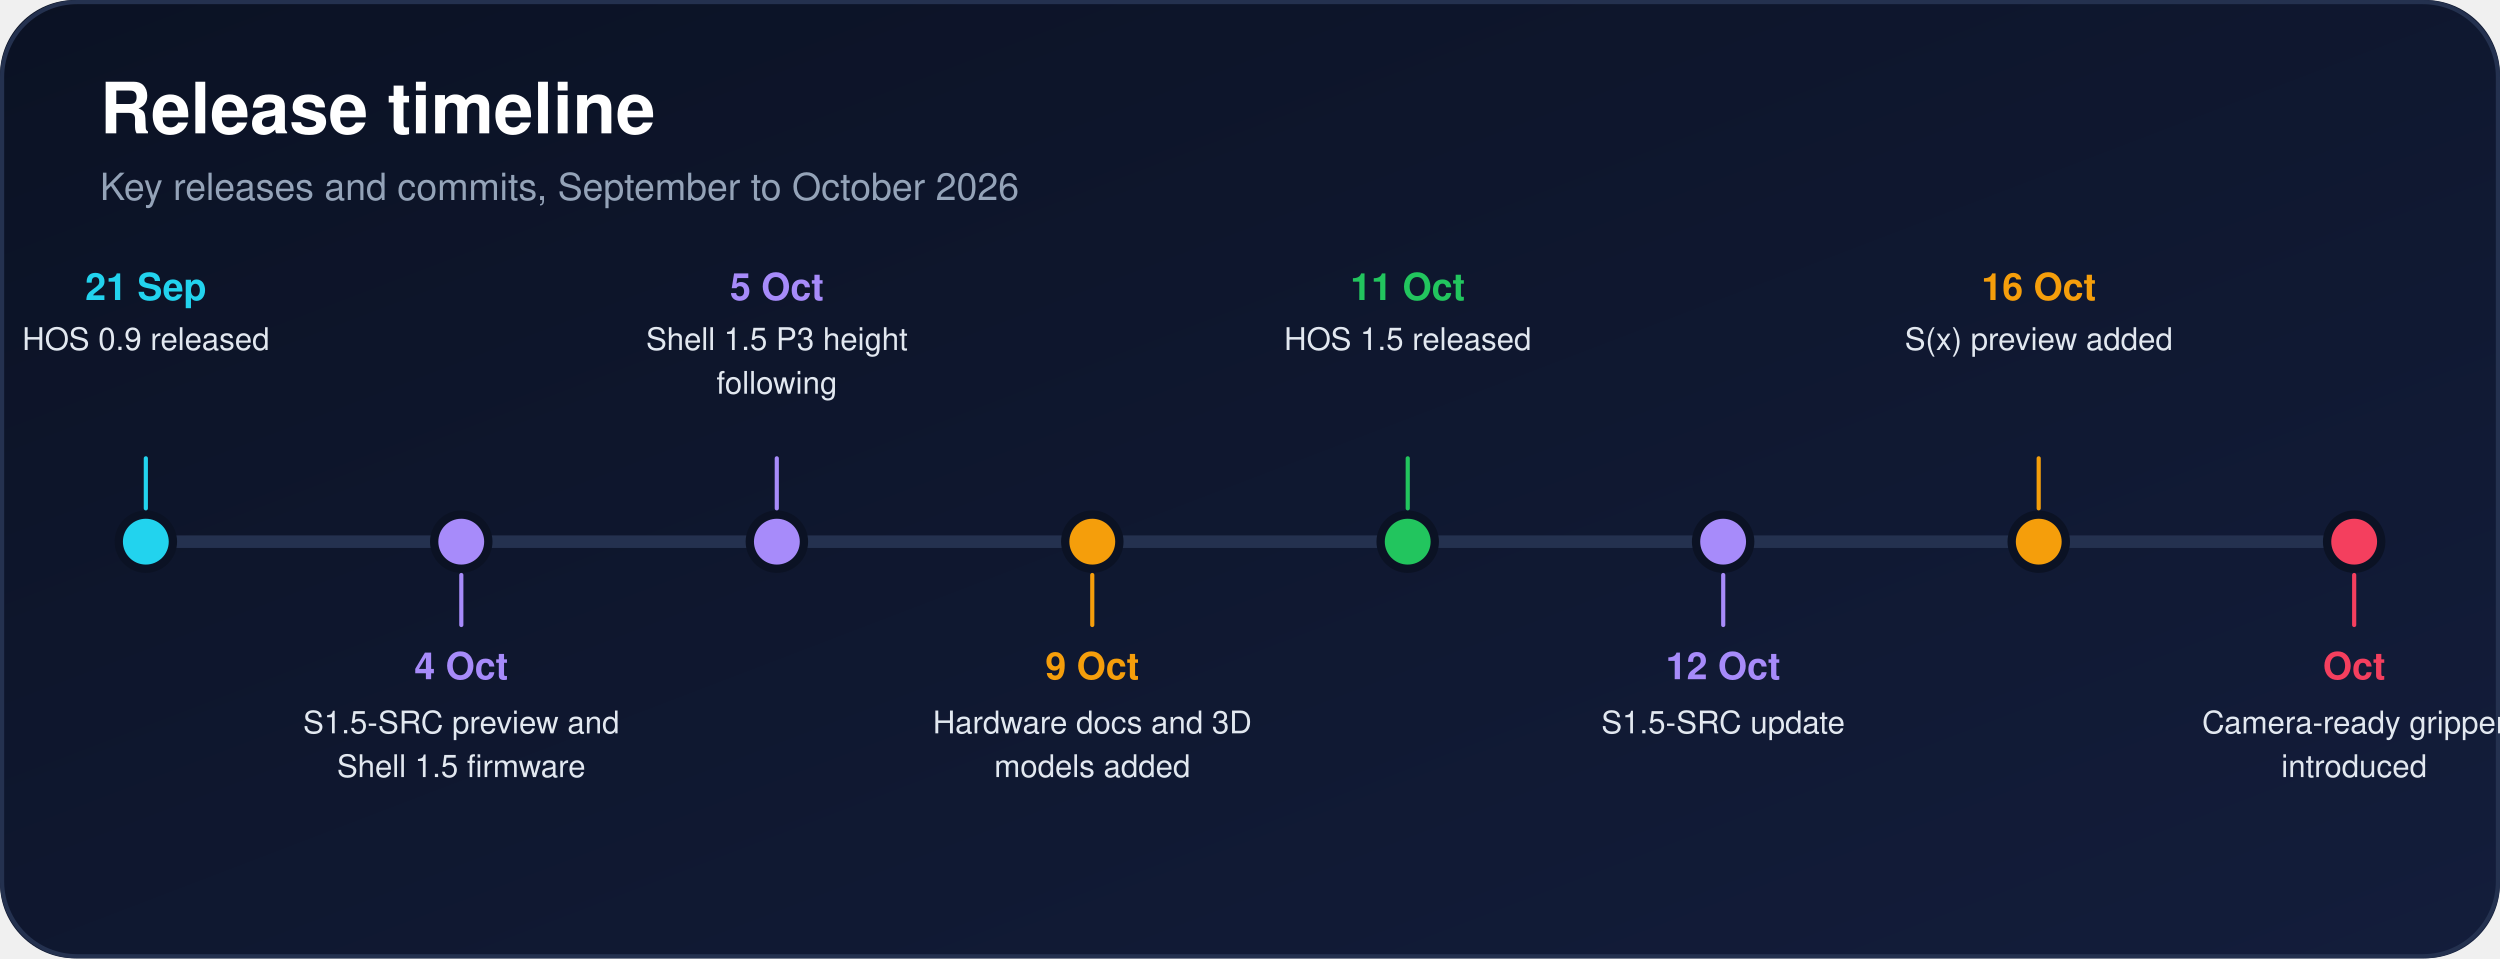
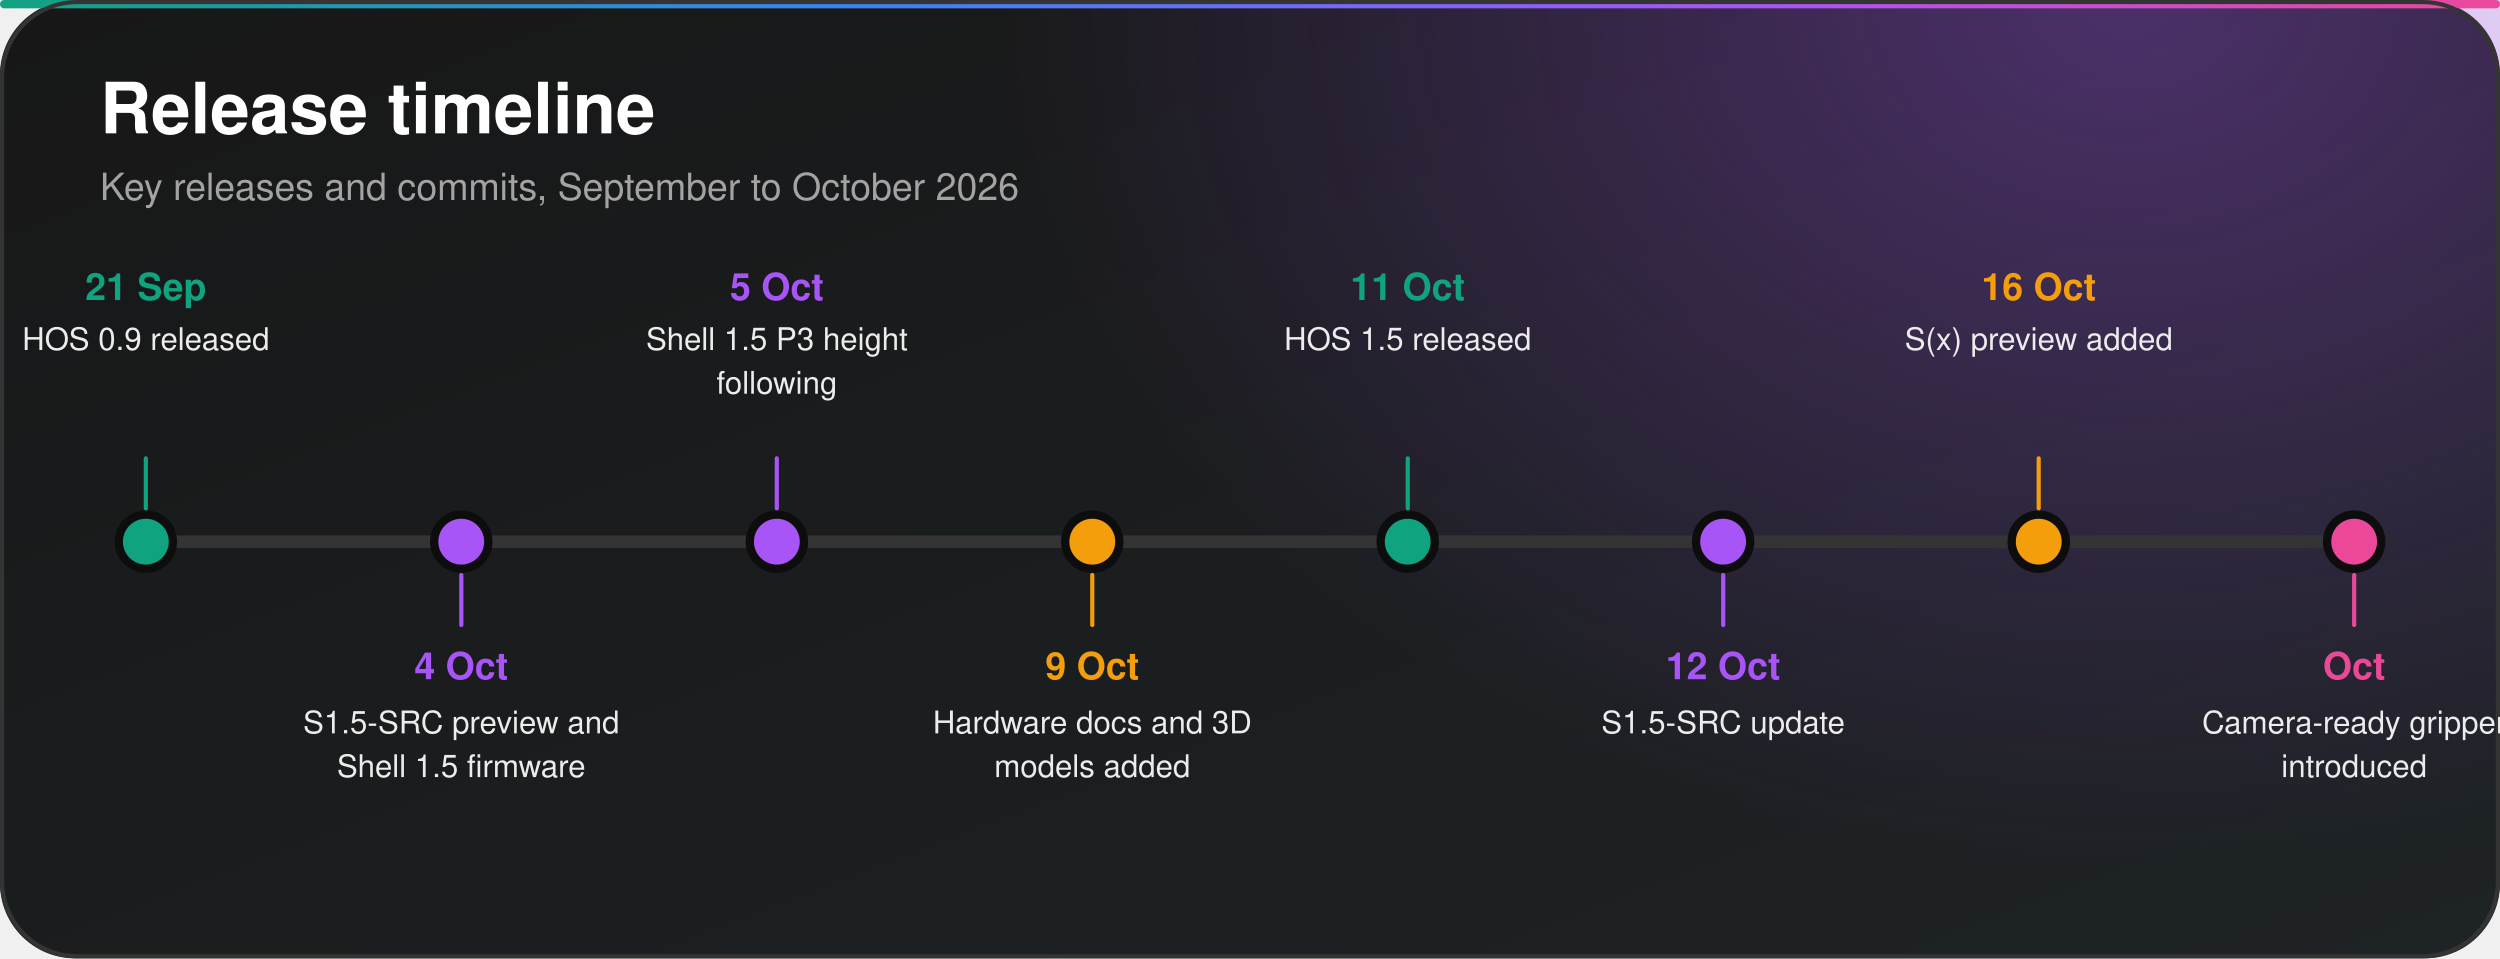
<svg xmlns="http://www.w3.org/2000/svg" width="1200" height="460" viewBox="0 0 1200 460">
  <defs>
    <linearGradient id="bg" x1="0" y1="0" x2="1" y2="1">
-       <stop offset="0" stop-color="#0b1224" />
-       <stop offset="1" stop-color="#131d3b" />
+       <stop offset="0" stop-color="#171717" />
+       <stop offset="1" stop-color="#1e2326" />
    </linearGradient>
+     <linearGradient id="aur" x1="0" y1="0" x2="1" y2="0">
+       <stop offset="0" stop-color="#10a37f" />
+       <stop offset="0.35" stop-color="#3b82f6" />
+       <stop offset="0.7" stop-color="#a855f7" />
+       <stop offset="1" stop-color="#ec4899" />
+     </linearGradient>
+     <radialGradient id="glow">
+       <stop offset="0" stop-color="#a855f7" stop-opacity="0.35" />
+       <stop offset="1" stop-color="#a855f7" stop-opacity="0" />
+     </radialGradient>
    <marker id="ar" viewBox="0 0 10 10" refX="9" refY="5" markerWidth="7" markerHeight="7" orient="auto-start-reverse">
      <path d="M0 0 L10 5 L0 10 z" fill="#22d3ee" />
    </marker>
  </defs>
  <rect width="1200" height="460" rx="36" fill="url(#bg)" />
-   <rect x="1" y="1" width="1198" height="458" rx="36" fill="none" stroke="#24314f" stroke-width="2" />
+   <ellipse cx="1020.0" cy="0" rx="540.0" ry="414.0" fill="url(#glow)" />
+   <rect x="0" y="0" width="1200" height="4" rx="2" fill="url(#aur)" />
+   <rect x="1" y="1" width="1198" height="458" rx="36" fill="none" stroke="#343434" stroke-width="2" />
  <text x="48.0" y="64.0" font-family="'Segoe UI', Helvetica, Arial, sans-serif" font-size="34" font-weight="800" fill="#ffffff" text-anchor="start">Release timeline</text>
-   <text x="48.0" y="96.0" font-family="'Segoe UI', Helvetica, Arial, sans-serif" font-size="18" font-weight="500" fill="#94a3b8" text-anchor="start">Key releases and commits, September to October 2026</text>
-   <line x1="70" y1="260" x2="1130" y2="260" stroke="#24314f" stroke-width="6" stroke-linecap="round" />
-   <circle cx="70.0" cy="260.0" r="13" fill="#22d3ee" stroke="#0b1224" stroke-width="4" />
-   <line x1="70.0" y1="244" x2="70.0" y2="220" stroke="#22d3ee" stroke-width="2" stroke-linecap="round" />
-   <text x="70.0" y="144.0" font-family="'Segoe UI', Helvetica, Arial, sans-serif" font-size="18" font-weight="800" fill="#22d3ee" text-anchor="middle">21 Sep</text>
-   <text x="70.0" y="168.0" font-family="'Segoe UI', Helvetica, Arial, sans-serif" font-size="15" font-weight="500" fill="#e2e8f0" text-anchor="middle">HOS 0.9 released</text>
-   <circle cx="221.4" cy="260.0" r="13" fill="#a78bfa" stroke="#0b1224" stroke-width="4" />
-   <line x1="221.429" y1="276" x2="221.429" y2="300" stroke="#a78bfa" stroke-width="2" stroke-linecap="round" />
-   <text x="221.4" y="326.0" font-family="'Segoe UI', Helvetica, Arial, sans-serif" font-size="18" font-weight="800" fill="#a78bfa" text-anchor="middle">4 Oct</text>
-   <text x="221.4" y="352.0" font-family="'Segoe UI', Helvetica, Arial, sans-serif" font-size="15" font-weight="500" fill="#e2e8f0" text-anchor="middle">S1.5-SRC preview and</text>
-   <text x="221.4" y="373.0" font-family="'Segoe UI', Helvetica, Arial, sans-serif" font-size="15" font-weight="500" fill="#e2e8f0" text-anchor="middle">Shell 1.5 firmware</text>
-   <circle cx="372.9" cy="260.0" r="13" fill="#a78bfa" stroke="#0b1224" stroke-width="4" />
-   <line x1="372.857" y1="244" x2="372.857" y2="220" stroke="#a78bfa" stroke-width="2" stroke-linecap="round" />
-   <text x="372.9" y="144.0" font-family="'Segoe UI', Helvetica, Arial, sans-serif" font-size="18" font-weight="800" fill="#a78bfa" text-anchor="middle">5 Oct</text>
-   <text x="372.9" y="168.0" font-family="'Segoe UI', Helvetica, Arial, sans-serif" font-size="15" font-weight="500" fill="#e2e8f0" text-anchor="middle">Shell 1.5 P3 height</text>
-   <text x="372.9" y="189.0" font-family="'Segoe UI', Helvetica, Arial, sans-serif" font-size="15" font-weight="500" fill="#e2e8f0" text-anchor="middle">following</text>
-   <circle cx="524.3" cy="260.0" r="13" fill="#f59e0b" stroke="#0b1224" stroke-width="4" />
+   <text x="48.0" y="96.0" font-family="'Segoe UI', Helvetica, Arial, sans-serif" font-size="18" font-weight="500" fill="#a3a3a3" text-anchor="start">Key releases and commits, September to October 2026</text>
+   <line x1="70" y1="260" x2="1130" y2="260" stroke="#343434" stroke-width="6" stroke-linecap="round" />
+   <circle cx="70.0" cy="260.0" r="13" fill="#10a37f" stroke="#0d0d0d" stroke-width="4" />
+   <line x1="70.0" y1="244" x2="70.0" y2="220" stroke="#10a37f" stroke-width="2" stroke-linecap="round" />
+   <text x="70.0" y="144.0" font-family="'Segoe UI', Helvetica, Arial, sans-serif" font-size="18" font-weight="800" fill="#10a37f" text-anchor="middle">21 Sep</text>
+   <text x="70.0" y="168.0" font-family="'Segoe UI', Helvetica, Arial, sans-serif" font-size="15" font-weight="500" fill="#ececec" text-anchor="middle">HOS 0.9 released</text>
+   <circle cx="221.4" cy="260.0" r="13" fill="#a855f7" stroke="#0d0d0d" stroke-width="4" />
+   <line x1="221.429" y1="276" x2="221.429" y2="300" stroke="#a855f7" stroke-width="2" stroke-linecap="round" />
+   <text x="221.4" y="326.0" font-family="'Segoe UI', Helvetica, Arial, sans-serif" font-size="18" font-weight="800" fill="#a855f7" text-anchor="middle">4 Oct</text>
+   <text x="221.4" y="352.0" font-family="'Segoe UI', Helvetica, Arial, sans-serif" font-size="15" font-weight="500" fill="#ececec" text-anchor="middle">S1.5-SRC preview and</text>
+   <text x="221.4" y="373.0" font-family="'Segoe UI', Helvetica, Arial, sans-serif" font-size="15" font-weight="500" fill="#ececec" text-anchor="middle">Shell 1.5 firmware</text>
+   <circle cx="372.9" cy="260.0" r="13" fill="#a855f7" stroke="#0d0d0d" stroke-width="4" />
+   <line x1="372.857" y1="244" x2="372.857" y2="220" stroke="#a855f7" stroke-width="2" stroke-linecap="round" />
+   <text x="372.9" y="144.0" font-family="'Segoe UI', Helvetica, Arial, sans-serif" font-size="18" font-weight="800" fill="#a855f7" text-anchor="middle">5 Oct</text>
+   <text x="372.9" y="168.0" font-family="'Segoe UI', Helvetica, Arial, sans-serif" font-size="15" font-weight="500" fill="#ececec" text-anchor="middle">Shell 1.5 P3 height</text>
+   <text x="372.9" y="189.0" font-family="'Segoe UI', Helvetica, Arial, sans-serif" font-size="15" font-weight="500" fill="#ececec" text-anchor="middle">following</text>
+   <circle cx="524.3" cy="260.0" r="13" fill="#f59e0b" stroke="#0d0d0d" stroke-width="4" />
  <line x1="524.286" y1="276" x2="524.286" y2="300" stroke="#f59e0b" stroke-width="2" stroke-linecap="round" />
  <text x="524.3" y="326.0" font-family="'Segoe UI', Helvetica, Arial, sans-serif" font-size="18" font-weight="800" fill="#f59e0b" text-anchor="middle">9 Oct</text>
-   <text x="524.3" y="352.0" font-family="'Segoe UI', Helvetica, Arial, sans-serif" font-size="15" font-weight="500" fill="#e2e8f0" text-anchor="middle">Hardware docs and 3D</text>
-   <text x="524.3" y="373.0" font-family="'Segoe UI', Helvetica, Arial, sans-serif" font-size="15" font-weight="500" fill="#e2e8f0" text-anchor="middle">models added</text>
-   <circle cx="675.7" cy="260.0" r="13" fill="#22c55e" stroke="#0b1224" stroke-width="4" />
-   <line x1="675.714" y1="244" x2="675.714" y2="220" stroke="#22c55e" stroke-width="2" stroke-linecap="round" />
-   <text x="675.7" y="144.0" font-family="'Segoe UI', Helvetica, Arial, sans-serif" font-size="18" font-weight="800" fill="#22c55e" text-anchor="middle">11 Oct</text>
-   <text x="675.7" y="168.0" font-family="'Segoe UI', Helvetica, Arial, sans-serif" font-size="15" font-weight="500" fill="#e2e8f0" text-anchor="middle">HOS 1.5 released</text>
-   <circle cx="827.1" cy="260.0" r="13" fill="#a78bfa" stroke="#0b1224" stroke-width="4" />
-   <line x1="827.143" y1="276" x2="827.143" y2="300" stroke="#a78bfa" stroke-width="2" stroke-linecap="round" />
-   <text x="827.1" y="326.0" font-family="'Segoe UI', Helvetica, Arial, sans-serif" font-size="18" font-weight="800" fill="#a78bfa" text-anchor="middle">12 Oct</text>
-   <text x="827.1" y="352.0" font-family="'Segoe UI', Helvetica, Arial, sans-serif" font-size="15" font-weight="500" fill="#e2e8f0" text-anchor="middle">S1.5-SRC update</text>
-   <circle cx="978.6" cy="260.0" r="13" fill="#f59e0b" stroke="#0b1224" stroke-width="4" />
+   <text x="524.3" y="352.0" font-family="'Segoe UI', Helvetica, Arial, sans-serif" font-size="15" font-weight="500" fill="#ececec" text-anchor="middle">Hardware docs and 3D</text>
+   <text x="524.3" y="373.0" font-family="'Segoe UI', Helvetica, Arial, sans-serif" font-size="15" font-weight="500" fill="#ececec" text-anchor="middle">models added</text>
+   <circle cx="675.7" cy="260.0" r="13" fill="#10a37f" stroke="#0d0d0d" stroke-width="4" />
+   <line x1="675.714" y1="244" x2="675.714" y2="220" stroke="#10a37f" stroke-width="2" stroke-linecap="round" />
+   <text x="675.7" y="144.0" font-family="'Segoe UI', Helvetica, Arial, sans-serif" font-size="18" font-weight="800" fill="#10a37f" text-anchor="middle">11 Oct</text>
+   <text x="675.7" y="168.0" font-family="'Segoe UI', Helvetica, Arial, sans-serif" font-size="15" font-weight="500" fill="#ececec" text-anchor="middle">HOS 1.5 released</text>
+   <circle cx="827.1" cy="260.0" r="13" fill="#a855f7" stroke="#0d0d0d" stroke-width="4" />
+   <line x1="827.143" y1="276" x2="827.143" y2="300" stroke="#a855f7" stroke-width="2" stroke-linecap="round" />
+   <text x="827.1" y="326.0" font-family="'Segoe UI', Helvetica, Arial, sans-serif" font-size="18" font-weight="800" fill="#a855f7" text-anchor="middle">12 Oct</text>
+   <text x="827.1" y="352.0" font-family="'Segoe UI', Helvetica, Arial, sans-serif" font-size="15" font-weight="500" fill="#ececec" text-anchor="middle">S1.5-SRC update</text>
+   <circle cx="978.6" cy="260.0" r="13" fill="#f59e0b" stroke="#0d0d0d" stroke-width="4" />
  <line x1="978.571" y1="244" x2="978.571" y2="220" stroke="#f59e0b" stroke-width="2" stroke-linecap="round" />
  <text x="978.6" y="144.0" font-family="'Segoe UI', Helvetica, Arial, sans-serif" font-size="18" font-weight="800" fill="#f59e0b" text-anchor="middle">16 Oct</text>
-   <text x="978.6" y="168.0" font-family="'Segoe UI', Helvetica, Arial, sans-serif" font-size="15" font-weight="500" fill="#e2e8f0" text-anchor="middle">S(x) preview added</text>
-   <circle cx="1130.0" cy="260.0" r="13" fill="#f43f5e" stroke="#0b1224" stroke-width="4" />
-   <line x1="1130.0" y1="276" x2="1130.0" y2="300" stroke="#f43f5e" stroke-width="2" stroke-linecap="round" />
-   <text x="1130.0" y="326.0" font-family="'Segoe UI', Helvetica, Arial, sans-serif" font-size="18" font-weight="800" fill="#f43f5e" text-anchor="middle">Oct</text>
-   <text x="1130.0" y="352.0" font-family="'Segoe UI', Helvetica, Arial, sans-serif" font-size="15" font-weight="500" fill="#e2e8f0" text-anchor="middle">Camera-ready gripper</text>
-   <text x="1130.0" y="373.0" font-family="'Segoe UI', Helvetica, Arial, sans-serif" font-size="15" font-weight="500" fill="#e2e8f0" text-anchor="middle">introduced</text>
+   <text x="978.6" y="168.0" font-family="'Segoe UI', Helvetica, Arial, sans-serif" font-size="15" font-weight="500" fill="#ececec" text-anchor="middle">S(x) preview added</text>
+   <circle cx="1130.0" cy="260.0" r="13" fill="#ec4899" stroke="#0d0d0d" stroke-width="4" />
+   <line x1="1130.0" y1="276" x2="1130.0" y2="300" stroke="#ec4899" stroke-width="2" stroke-linecap="round" />
+   <text x="1130.0" y="326.0" font-family="'Segoe UI', Helvetica, Arial, sans-serif" font-size="18" font-weight="800" fill="#ec4899" text-anchor="middle">Oct</text>
+   <text x="1130.0" y="352.0" font-family="'Segoe UI', Helvetica, Arial, sans-serif" font-size="15" font-weight="500" fill="#ececec" text-anchor="middle">Camera-ready gripper</text>
+   <text x="1130.0" y="373.0" font-family="'Segoe UI', Helvetica, Arial, sans-serif" font-size="15" font-weight="500" fill="#ececec" text-anchor="middle">introduced</text>
</svg>
